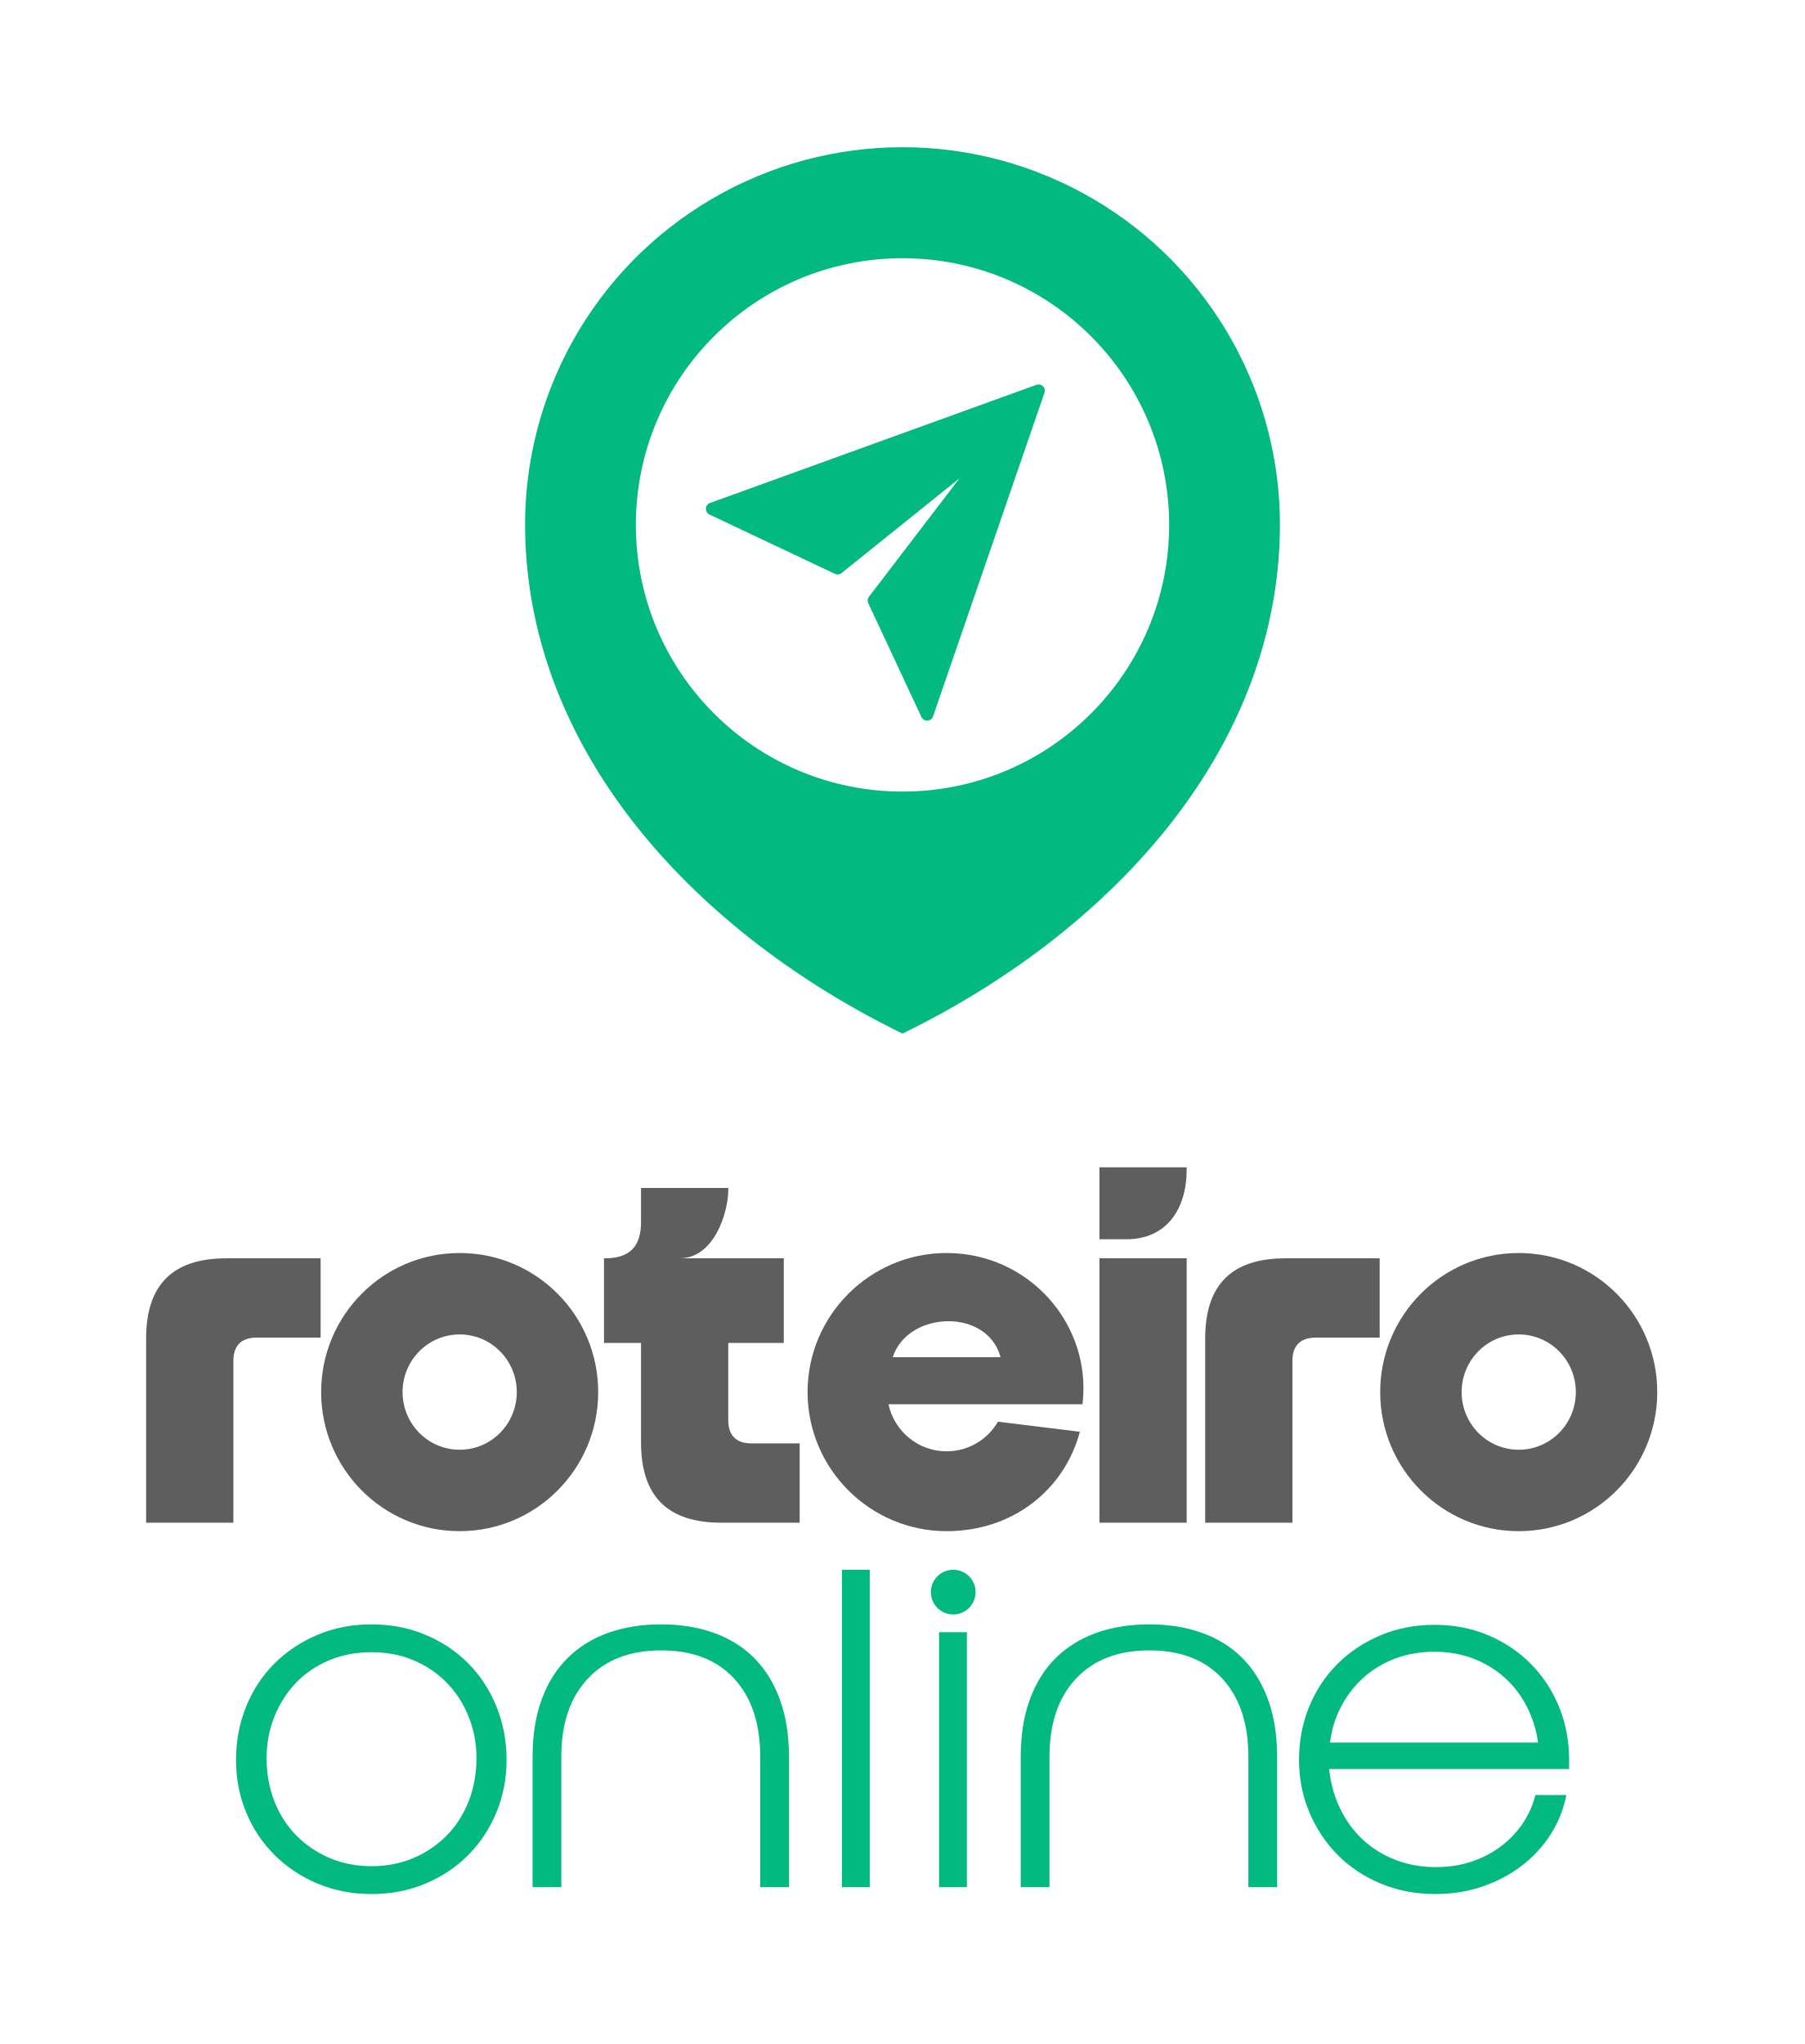
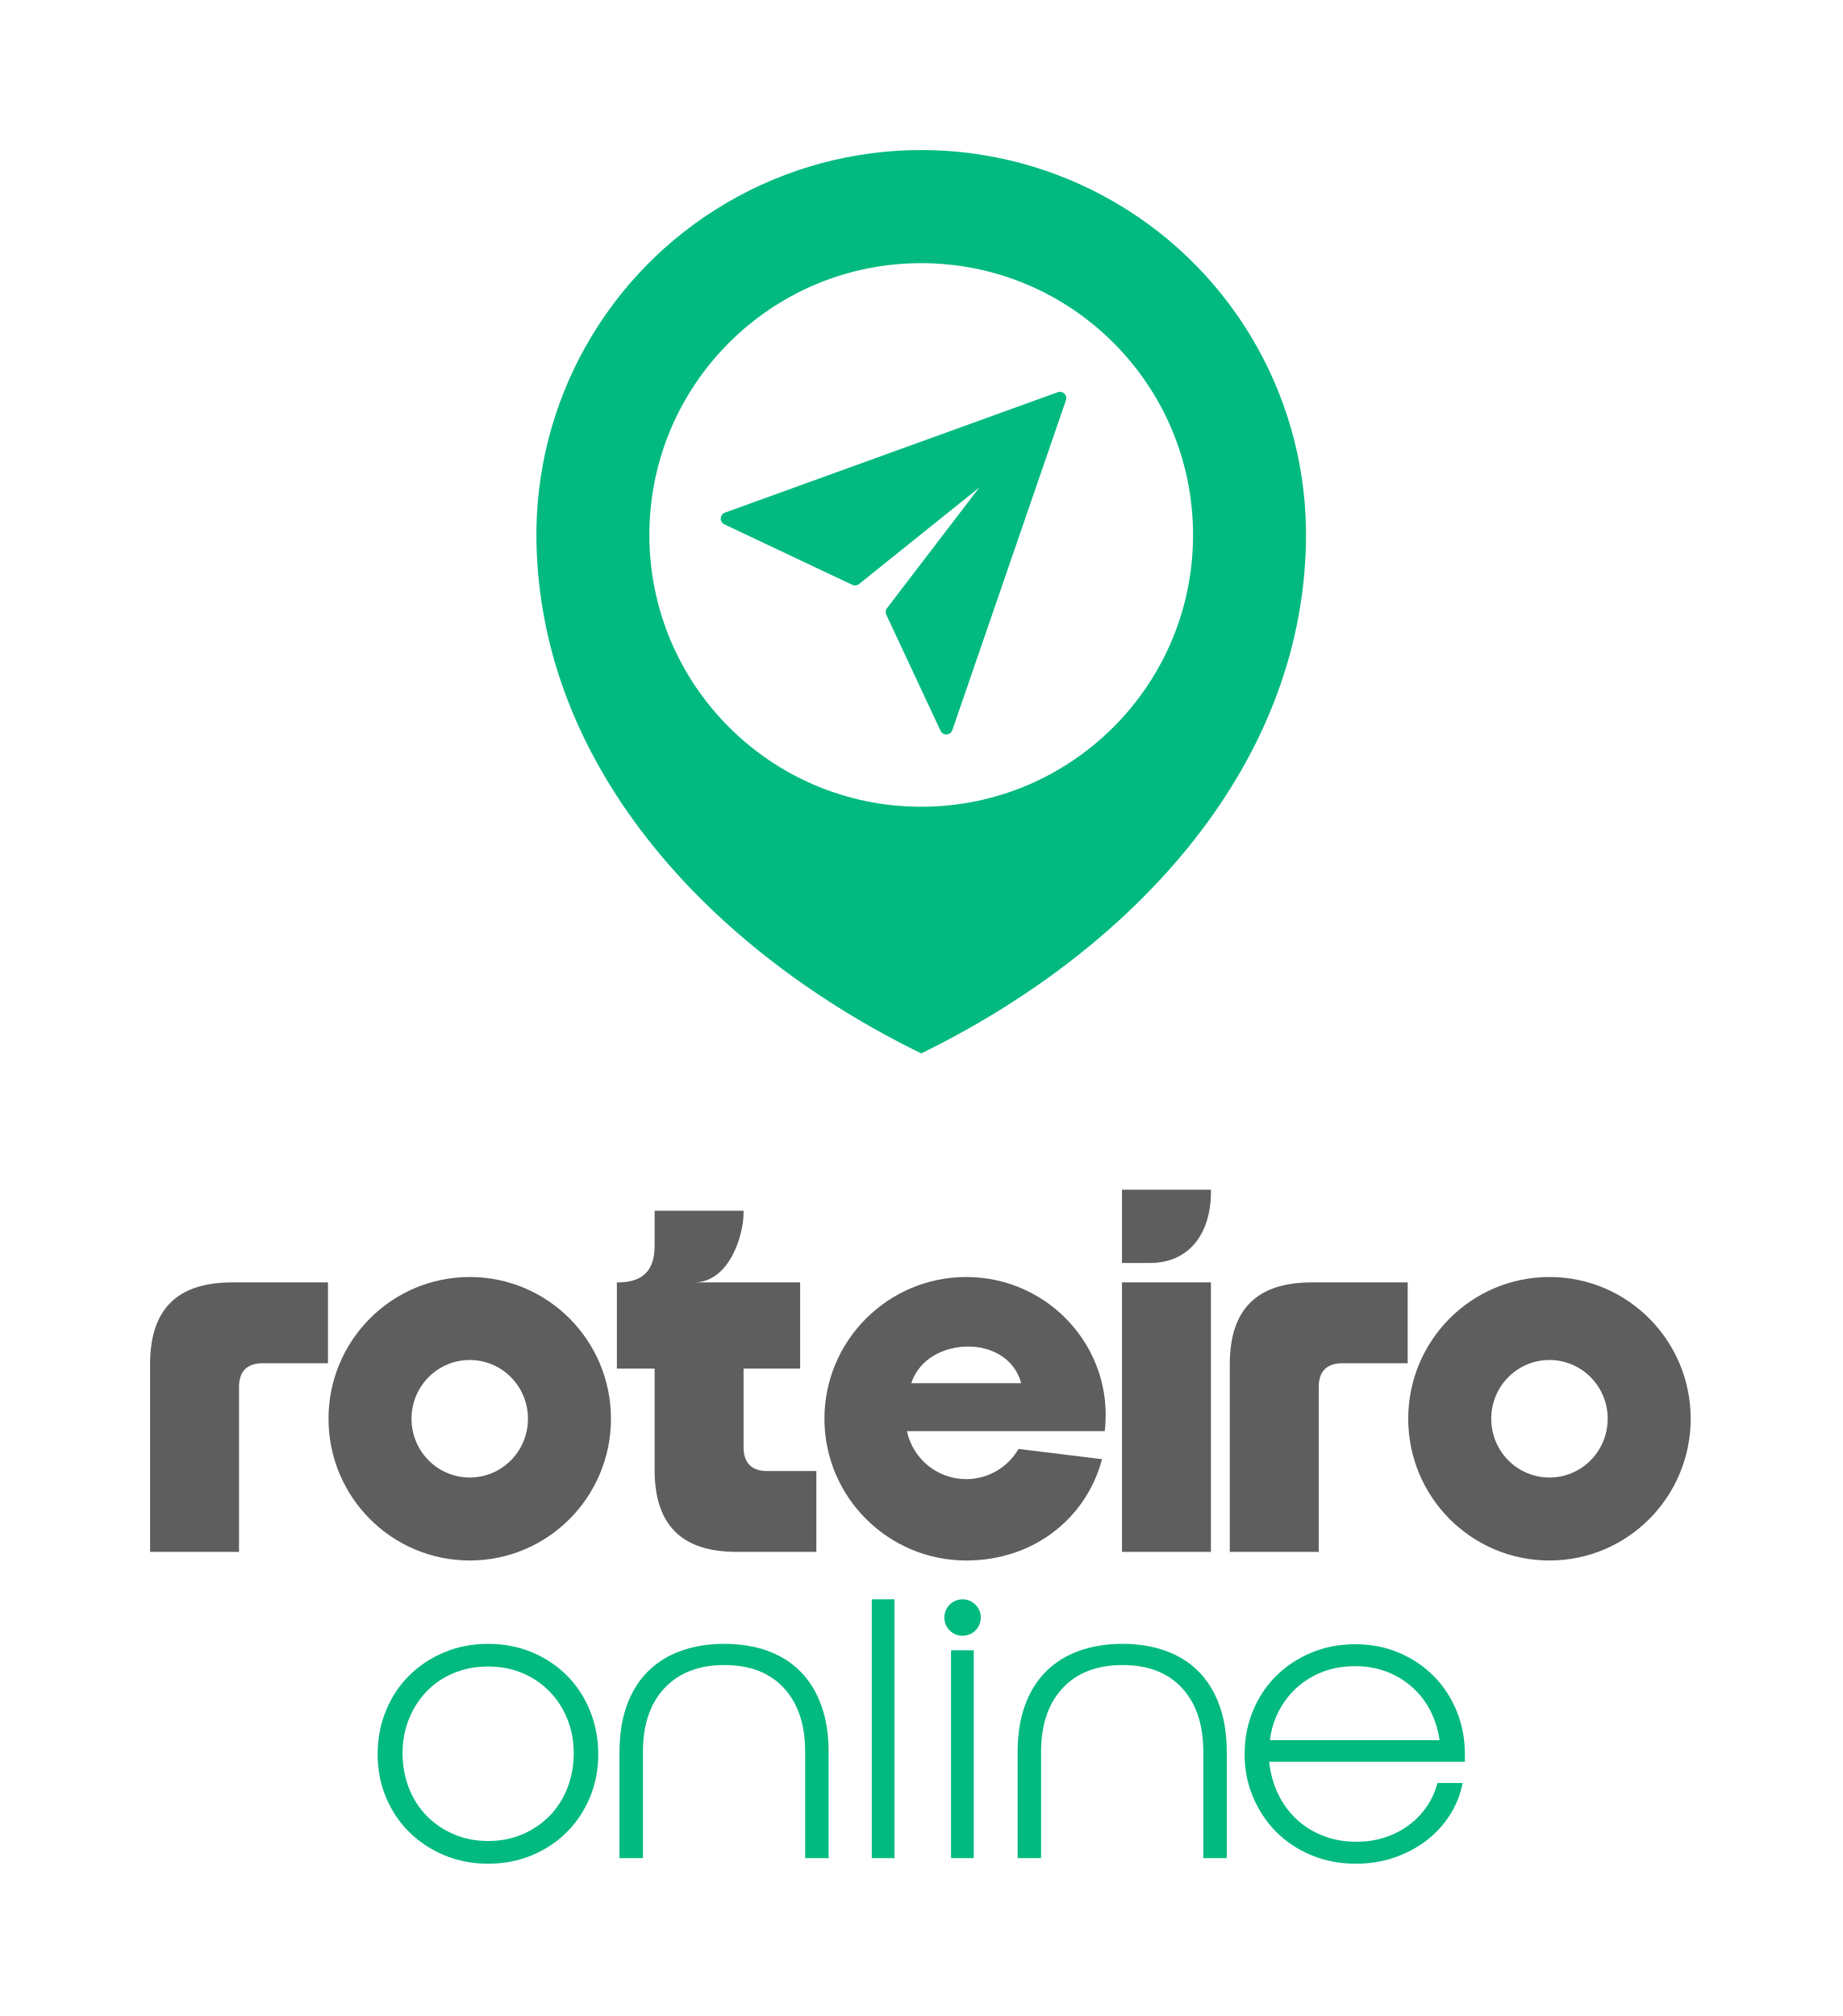
- <svg xmlns="http://www.w3.org/2000/svg" viewBox="0 0 528.6 598.7" width="529" height="599">
+ <svg xmlns="http://www.w3.org/2000/svg" viewBox="0 0 528.6 579.4" width="529" height="579">
  <g transform="translate(264.32 36.07) scale(0.25361)">
    <g transform="translate(-540.5)">
      <path fill-rule="evenodd" fill="#02BA80" d="M976.43 471.61 C971.89 731.57 774.18 937.53 540.50 1051.50 C306.82 937.53 109.11 731.57 104.57 471.61 A436.0 436.0 0 1 1 976.43 471.61Z M232.5 464.0 a308.0 308.0 0 1 0 616.0 0 a308.0 308.0 0 1 0 -616.0 0Z" />
      <polygon points="697.64,309.03 320.58,445.49 465.53,514.01 648.25,367.28 507.49,551.36 568.93,682.86" fill="#02BA80" stroke="#02BA80" stroke-width="14.44" stroke-linejoin="round" />
    </g>
  </g>
  <g fill="#5E5E5E" transform="translate(-189.82 22.80)">
    <path d="M 258.117 423.211 L 232.559 423.211 L 232.559 369.309 C 232.559 353.508 240.305 345.766 256.105 345.766 L 283.676 345.766 L 283.676 368.996 L 264.934 368.996 C 260.441 368.996 258.117 371.32 258.117 375.812 Z M 258.117 423.211 " />
    <path d="M 324.41 401.836 C 333.707 401.836 341.141 394.246 341.141 384.949 C 341.141 375.656 333.707 368.066 324.41 368.066 C 315.117 368.066 307.684 375.656 307.684 384.949 C 307.684 394.246 315.117 401.836 324.41 401.836 M 324.41 344.215 C 346.871 344.215 364.992 362.492 364.992 384.949 C 364.992 407.41 346.871 425.688 324.41 425.688 C 301.953 425.688 283.832 407.41 283.832 384.949 C 283.832 362.492 301.953 344.215 324.41 344.215 " />
    <path d="M 377.539 325.164 L 403.098 325.164 L 403.098 325.781 C 403.098 332.133 399.07 345.766 388.848 345.766 L 419.359 345.766 L 419.359 370.547 L 403.098 370.547 L 403.098 393.16 C 403.098 397.652 405.422 399.977 409.91 399.977 L 424.008 399.977 L 424.008 423.211 L 401.082 423.211 C 385.285 423.211 377.539 415.465 377.539 399.668 L 377.539 370.547 L 366.695 370.547 L 366.695 345.766 L 367.008 345.766 C 374.133 345.766 377.539 342.355 377.539 335.23 Z M 377.539 325.164 " />
    <path d="M 482.867 374.727 C 481.008 367.758 474.504 364.195 467.688 364.195 C 460.562 364.195 453.594 367.758 451.27 374.727 Z M 467.066 402.301 C 473.574 402.301 479.148 398.738 482.094 393.625 L 506.102 396.57 C 501.609 413.453 486.582 425.688 467.066 425.688 C 444.609 425.688 426.332 407.41 426.332 384.953 C 426.332 362.492 444.609 344.215 467.066 344.215 C 491.074 344.215 509.664 364.969 506.875 388.516 L 450.031 388.516 C 451.734 396.414 458.703 402.301 467.066 402.301 " />
    <path d="M 511.828 345.766 L 537.387 345.766 L 537.387 423.211 L 511.828 423.211 Z M 519.73 340.188 L 511.828 340.188 L 511.828 319.121 L 537.387 319.121 L 537.387 319.742 C 537.387 331.359 531.5 340.188 519.73 340.188 " />
    <path d="M 568.367 423.211 L 542.809 423.211 L 542.809 369.309 C 542.809 353.508 550.555 345.766 566.352 345.766 L 593.926 345.766 L 593.926 368.996 L 575.18 368.996 C 570.691 368.996 568.367 371.32 568.367 375.812 Z M 568.367 423.211 " />
    <path d="M 634.66 401.836 C 643.953 401.836 651.391 394.246 651.391 384.949 C 651.391 375.656 643.953 368.066 634.66 368.066 C 625.367 368.066 617.934 375.656 617.934 384.949 C 617.934 394.246 625.367 401.836 634.66 401.836 M 634.66 344.215 C 657.121 344.215 675.242 362.492 675.242 384.949 C 675.242 407.41 657.121 425.688 634.66 425.688 C 612.203 425.688 594.078 407.41 594.078 384.949 C 594.078 362.492 612.203 344.215 634.66 344.215 " />
  </g>
-   <g fill="#02BA80" transform="translate(-611.38 129.56)">
+   <g fill="#02BA80" transform="translate(-436.24 195.46) scale(0.8)">
    <path d="M 720.148 354.379 C 715.605 354.379 711.438 355.184 707.652 356.785 C 703.867 358.391 700.637 360.594 697.965 363.402 C 695.289 366.207 693.195 369.508 691.68 373.293 C 690.168 377.082 689.41 381.109 689.41 385.387 C 689.41 389.93 690.168 394.141 691.68 398.016 C 693.195 401.891 695.336 405.234 698.098 408.043 C 700.855 410.848 704.113 413.051 707.852 414.656 C 711.594 416.258 715.695 417.062 720.148 417.062 C 724.602 417.062 728.703 416.258 732.445 414.656 C 736.188 413.051 739.438 410.848 742.203 408.043 C 744.961 405.234 747.102 401.891 748.617 398.016 C 750.129 394.141 750.891 389.93 750.891 385.387 C 750.891 381.109 750.129 377.082 748.617 373.293 C 747.102 369.508 744.984 366.207 742.27 363.402 C 739.551 360.594 736.32 358.391 732.578 356.785 C 728.836 355.184 724.695 354.379 720.148 354.379 M 720.148 425.215 C 714.445 425.215 709.168 424.188 704.312 422.141 C 699.453 420.09 695.246 417.285 691.68 413.719 C 688.117 410.16 685.355 405.992 683.395 401.223 C 681.434 396.461 680.457 391.355 680.457 385.922 C 680.457 380.398 681.434 375.211 683.395 370.352 C 685.355 365.496 688.117 361.285 691.68 357.723 C 695.246 354.16 699.453 351.352 704.312 349.301 C 709.168 347.254 714.445 346.227 720.148 346.227 C 725.852 346.227 731.129 347.254 735.988 349.301 C 740.844 351.352 745.031 354.16 748.551 357.723 C 752.07 361.285 754.809 365.496 756.77 370.352 C 758.727 375.211 759.711 380.398 759.711 385.922 C 759.711 391.355 758.727 396.461 756.77 401.223 C 754.809 405.992 752.07 410.16 748.551 413.719 C 745.031 417.285 740.844 420.09 735.988 422.141 C 731.129 424.188 725.852 425.215 720.148 425.215 " />
    <path d="M 775.75 423.211 L 767.328 423.211 L 767.328 385.117 C 767.328 378.703 768.219 373.07 770.004 368.215 C 771.781 363.359 774.324 359.305 777.621 356.051 C 780.914 352.801 784.883 350.352 789.516 348.699 C 794.145 347.051 799.316 346.227 805.02 346.227 C 810.633 346.227 815.754 347.051 820.391 348.699 C 825.02 350.352 828.965 352.801 832.219 356.051 C 835.469 359.305 837.984 363.359 839.77 368.215 C 841.551 373.07 842.441 378.703 842.441 385.117 L 842.441 423.211 L 834.02 423.211 L 834.02 384.988 C 834.02 375.277 831.48 367.656 826.402 362.133 C 821.324 356.609 814.195 353.848 805.02 353.848 C 795.84 353.848 788.668 356.609 783.5 362.133 C 778.332 367.656 775.75 375.277 775.75 384.988 Z M 775.75 423.211 " />
    <path d="M866.098 423.211 L857.945 423.211 L857.945 330.23 L866.098 330.23 Z" />
    <path d="M886.41 348.528 L894.562 348.528 L894.562 423.211 L886.41 423.211 Z M884.006 336.779 a6.549 6.549 0 1 0 13.098 0 a6.549 6.549 0 1 0 -13.098 0Z" />
    <path d="M 918.754 423.211 L 910.332 423.211 L 910.332 385.117 C 910.332 378.703 911.223 373.07 913.008 368.215 C 914.789 363.359 917.328 359.305 920.625 356.051 C 923.918 352.801 927.887 350.352 932.52 348.699 C 937.152 347.051 942.32 346.227 948.023 346.227 C 953.637 346.227 958.758 347.051 963.395 348.699 C 968.023 350.352 971.969 352.801 975.223 356.051 C 978.473 359.305 980.988 363.359 982.773 368.215 C 984.555 373.07 985.445 378.703 985.445 385.117 L 985.445 423.211 L 977.023 423.211 L 977.023 384.988 C 977.023 375.277 974.484 367.656 969.406 362.133 C 964.328 356.609 957.199 353.848 948.023 353.848 C 938.844 353.848 931.672 356.609 926.508 362.133 C 921.336 367.656 918.754 375.277 918.754 384.988 Z M 918.754 423.211 " />
    <path d="M 1061.895 380.844 C 1061.359 377.102 1060.266 373.605 1058.617 370.352 C 1056.969 367.102 1054.809 364.27 1052.137 361.863 C 1049.461 359.461 1046.391 357.59 1042.914 356.25 C 1039.441 354.914 1035.652 354.246 1031.555 354.246 C 1027.367 354.246 1023.512 354.914 1019.992 356.25 C 1016.473 357.59 1013.379 359.461 1010.703 361.863 C 1008.031 364.27 1005.848 367.102 1004.156 370.352 C 1002.461 373.605 1001.395 377.102 1000.949 380.844 Z M 1000.68 388.594 C 1001.125 392.785 1002.195 396.637 1003.887 400.156 C 1005.578 403.676 1007.785 406.703 1010.504 409.242 C 1013.219 411.785 1016.406 413.766 1020.062 415.191 C 1023.711 416.617 1027.676 417.328 1031.957 417.328 C 1035.699 417.328 1039.172 416.797 1042.379 415.727 C 1045.586 414.656 1048.461 413.164 1051 411.25 C 1053.539 409.332 1055.676 407.086 1057.414 404.5 C 1059.152 401.918 1060.375 399.152 1061.09 396.215 L 1070.18 396.215 C 1069.375 400.312 1067.863 404.121 1065.633 407.641 C 1063.406 411.16 1060.621 414.211 1057.281 416.797 C 1053.941 419.379 1050.109 421.43 1045.789 422.941 C 1041.465 424.457 1036.812 425.215 1031.82 425.215 C 1026.027 425.215 1020.684 424.188 1015.785 422.141 C 1010.883 420.094 1006.672 417.285 1003.152 413.719 C 999.633 410.16 996.871 405.992 994.867 401.223 C 992.863 396.461 991.859 391.355 991.859 385.922 C 991.859 380.398 992.84 375.23 994.801 370.418 C 996.758 365.605 999.523 361.422 1003.086 357.855 C 1006.648 354.293 1010.859 351.484 1015.715 349.434 C 1020.57 347.387 1025.852 346.363 1031.555 346.363 C 1037.254 346.363 1042.512 347.387 1047.324 349.434 C 1052.137 351.484 1056.301 354.293 1059.82 357.855 C 1063.34 361.422 1066.078 365.605 1068.039 370.418 C 1070 375.23 1070.98 380.398 1070.98 385.922 L 1070.98 388.594 Z M 1000.68 388.594 " />
  </g>
</svg>
